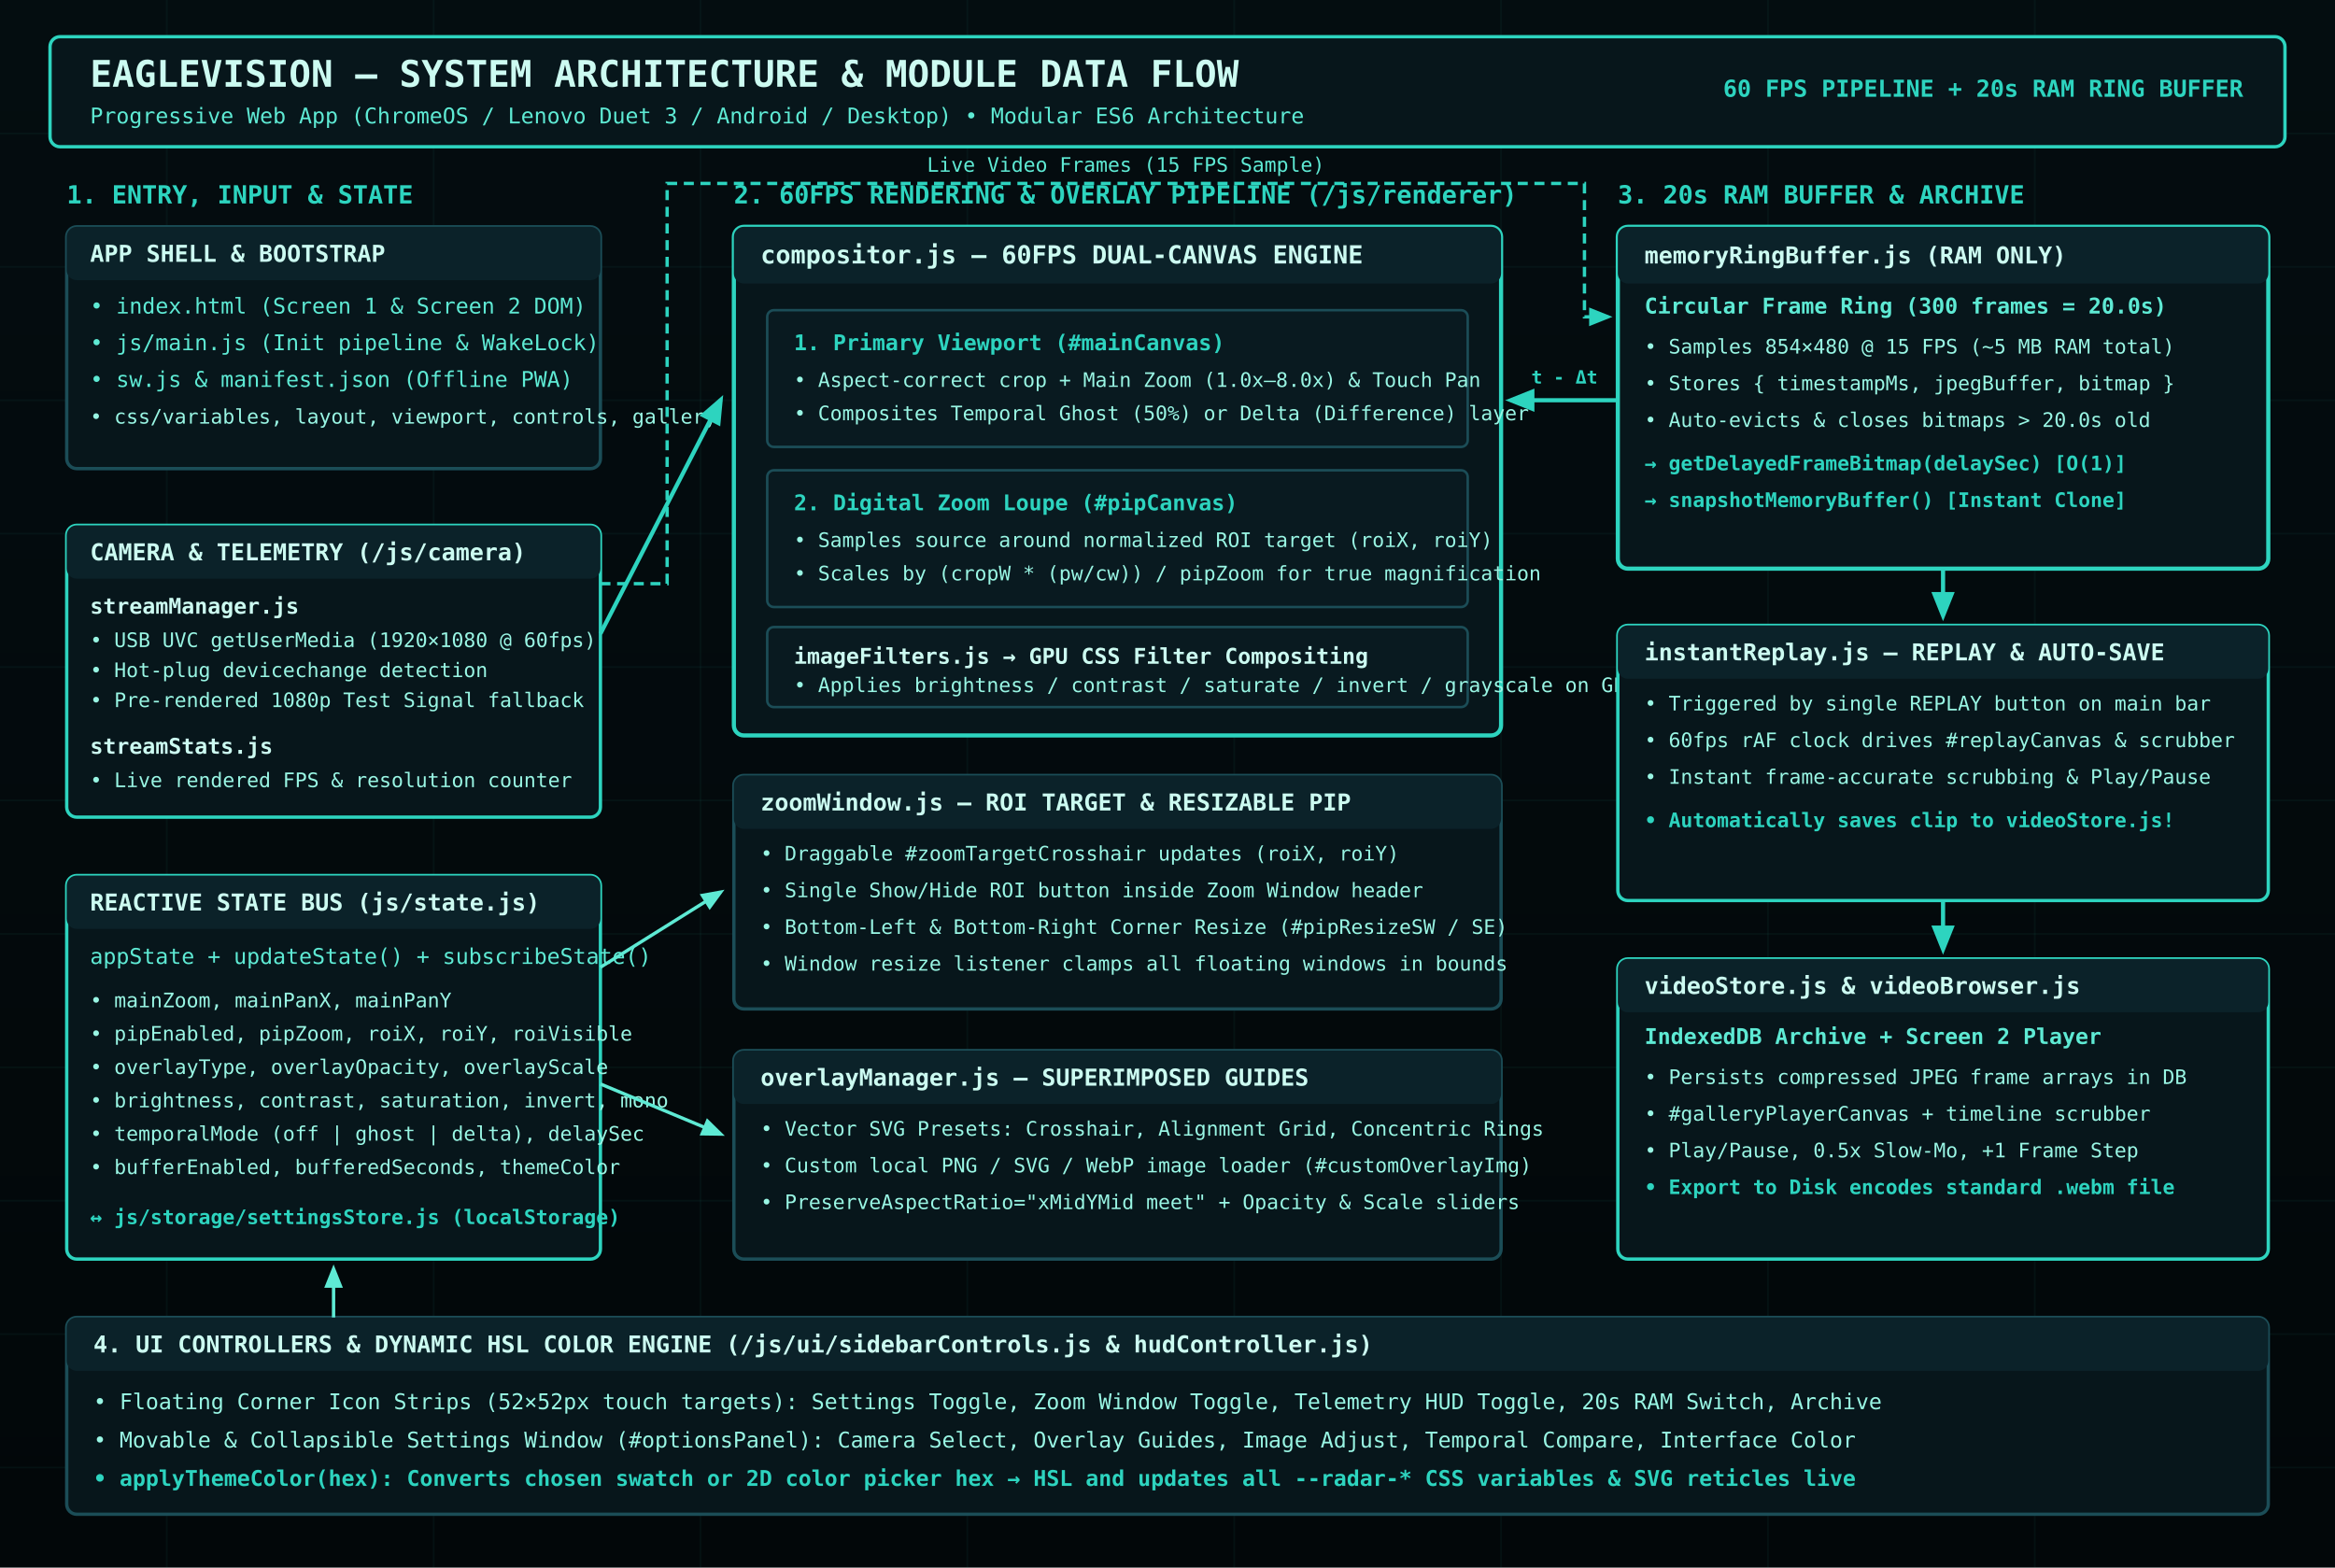
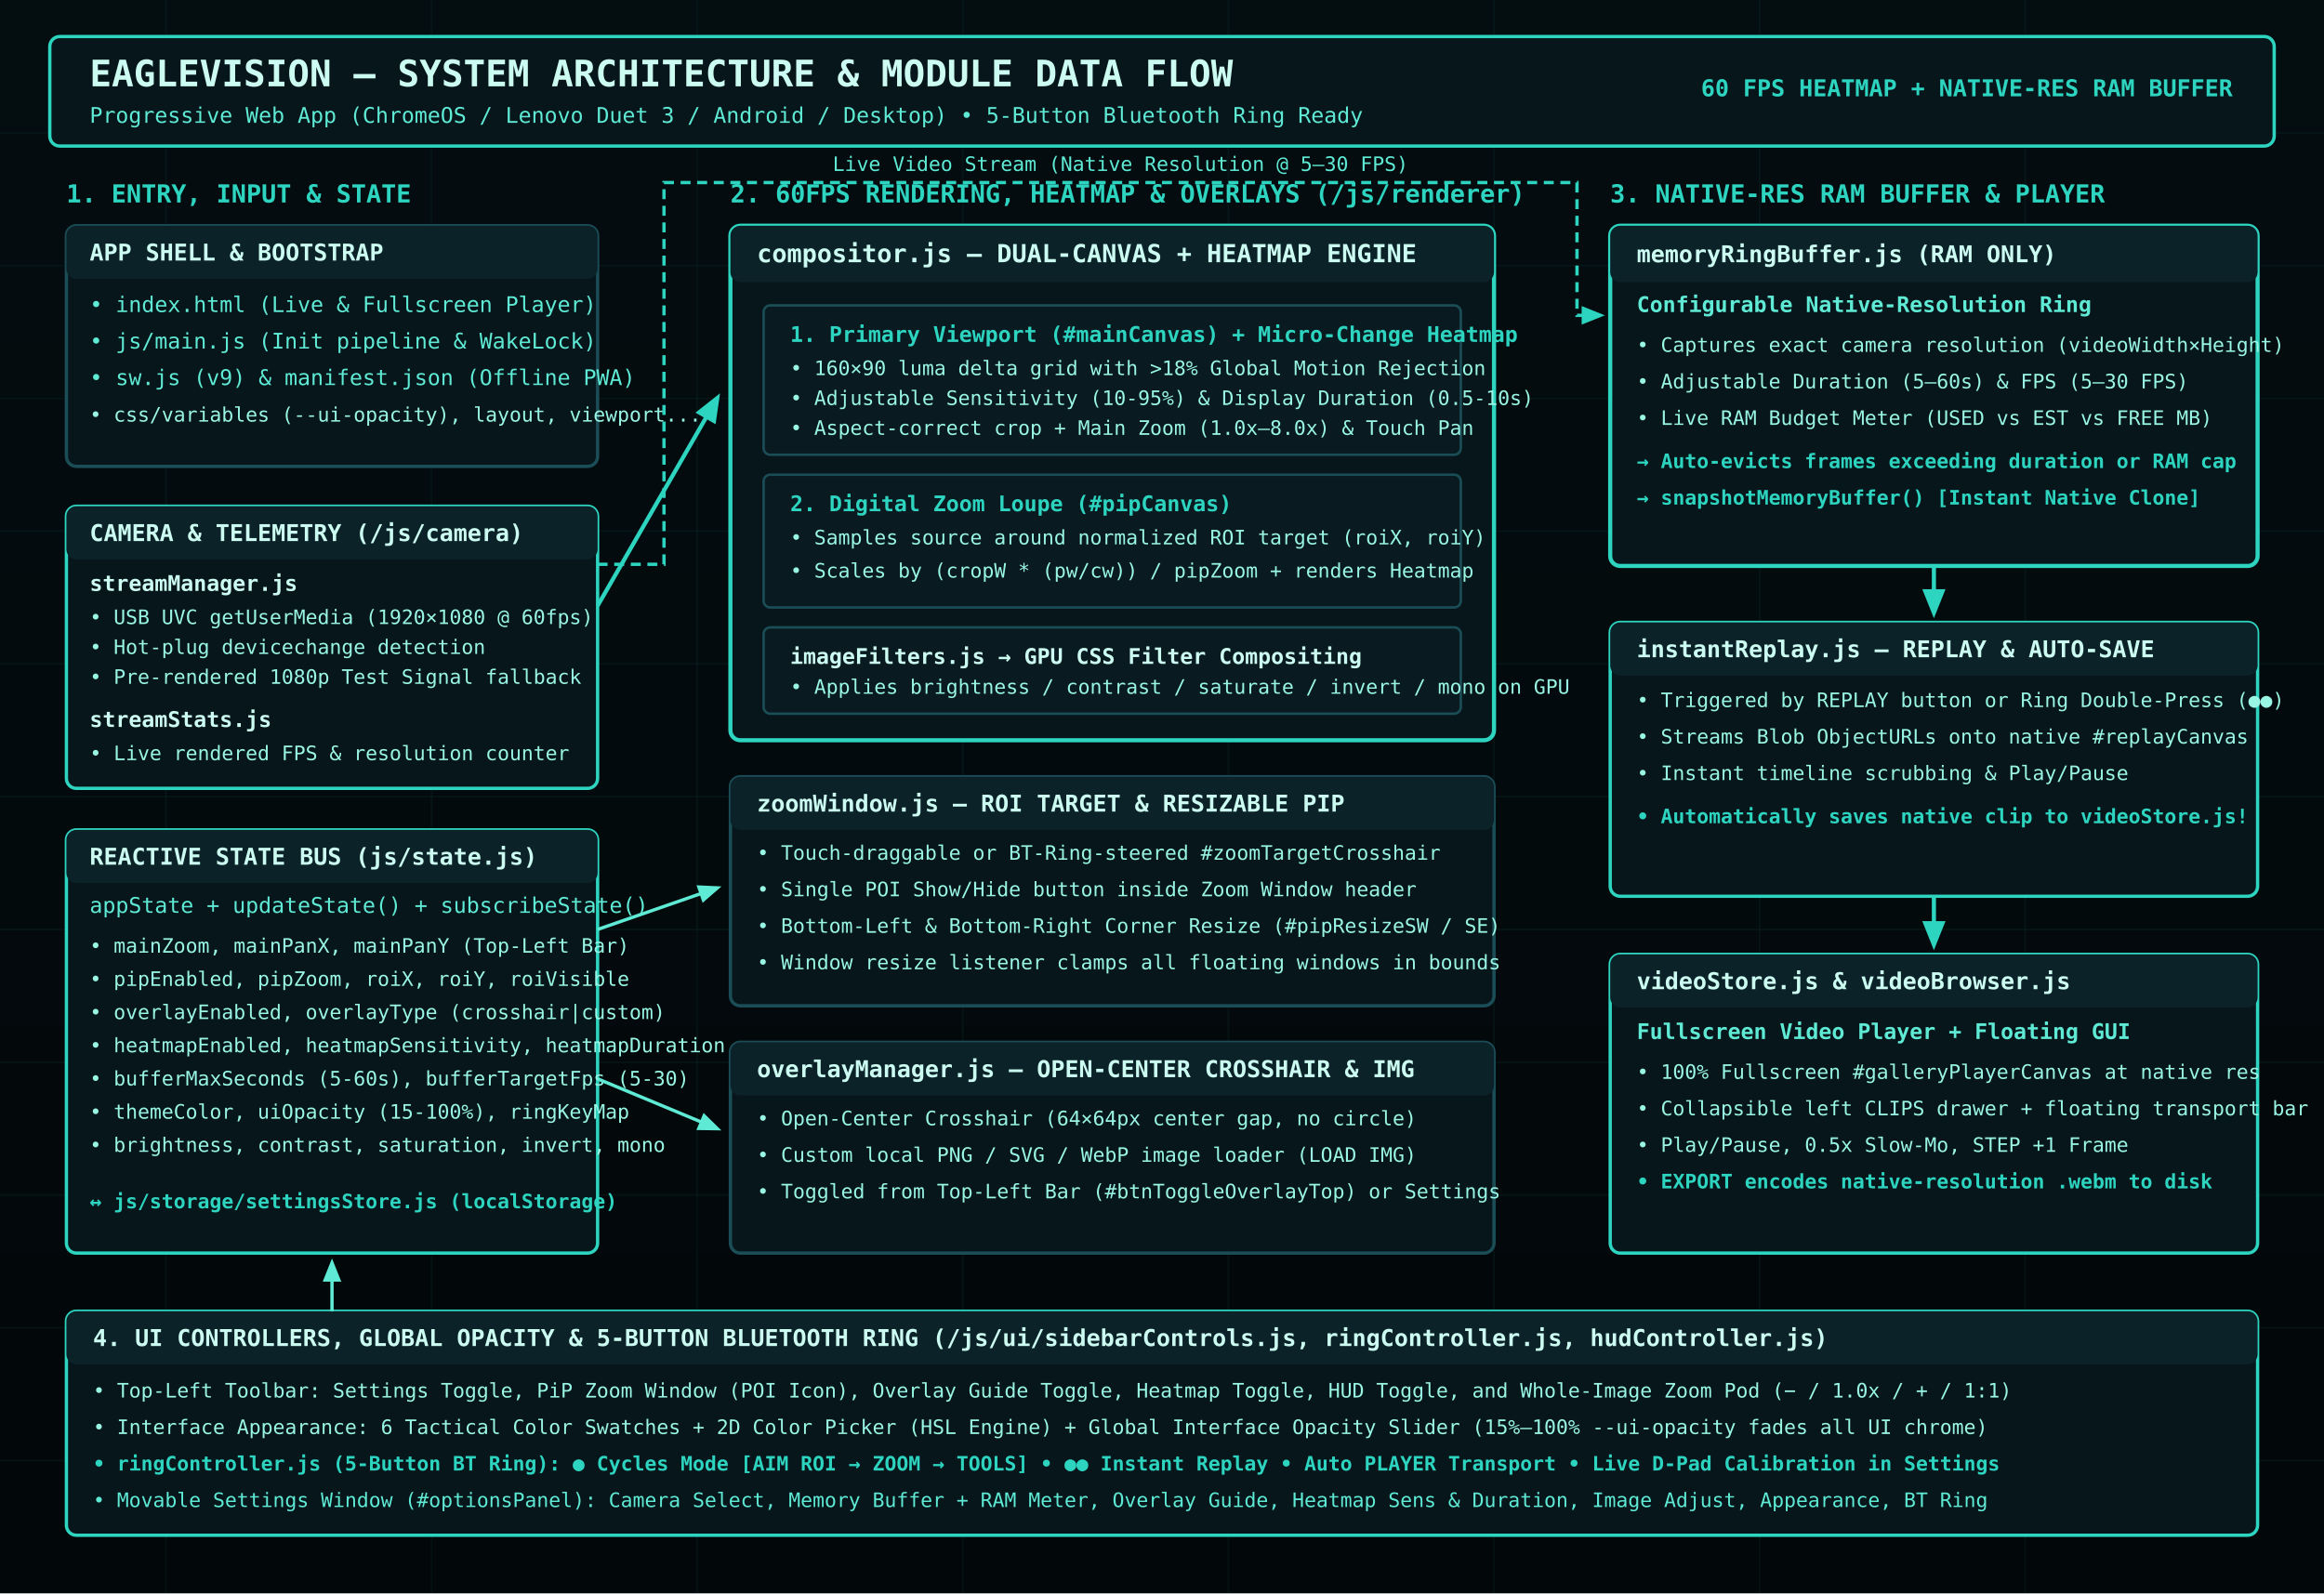
- <svg xmlns="http://www.w3.org/2000/svg" viewBox="0 0 1400 940" width="1400" height="940">
+ <svg xmlns="http://www.w3.org/2000/svg" viewBox="0 0 1400 960" width="1400" height="960">
  <defs>
    <linearGradient id="bgGrad" x1="0" y1="0" x2="0" y2="1">
      <stop offset="0%" stop-color="#040d10" />
      <stop offset="100%" stop-color="#020709" />
    </linearGradient>
    <marker id="arrowTeal" viewBox="0 0 10 10" refX="8" refY="5" markerWidth="7" markerHeight="7" orient="auto-start-reverse">
      <path d="M 0 1 L 10 5 L 0 9 z" fill="#2dd4bf" />
    </marker>
    <marker id="arrowMuted" viewBox="0 0 10 10" refX="8" refY="5" markerWidth="7" markerHeight="7" orient="auto-start-reverse">
      <path d="M 0 1 L 10 5 L 0 9 z" fill="#5eead4" />
    </marker>
  </defs>
-   <rect width="1400" height="940" fill="url(#bgGrad)" />
+   <rect width="1400" height="960" fill="url(#bgGrad)" />
  <g stroke="rgba(45,212,191,0.05)" stroke-width="1">
    <line x1="0" y1="80" x2="1400" y2="80" />
    <line x1="0" y1="160" x2="1400" y2="160" />
    <line x1="0" y1="240" x2="1400" y2="240" />
    <line x1="0" y1="320" x2="1400" y2="320" />
    <line x1="0" y1="400" x2="1400" y2="400" />
    <line x1="0" y1="480" x2="1400" y2="480" />
    <line x1="0" y1="560" x2="1400" y2="560" />
    <line x1="0" y1="640" x2="1400" y2="640" />
    <line x1="0" y1="720" x2="1400" y2="720" />
    <line x1="0" y1="800" x2="1400" y2="800" />
    <line x1="0" y1="880" x2="1400" y2="880" />
-     <line x1="100" y1="0" x2="100" y2="940" />
-     <line x1="260" y1="0" x2="260" y2="940" />
-     <line x1="420" y1="0" x2="420" y2="940" />
-     <line x1="580" y1="0" x2="580" y2="940" />
-     <line x1="740" y1="0" x2="740" y2="940" />
-     <line x1="900" y1="0" x2="900" y2="940" />
-     <line x1="1060" y1="0" x2="1060" y2="940" />
-     <line x1="1220" y1="0" x2="1220" y2="940" />
+     <line x1="100" y1="0" x2="100" y2="960" />
+     <line x1="260" y1="0" x2="260" y2="960" />
+     <line x1="420" y1="0" x2="420" y2="960" />
+     <line x1="580" y1="0" x2="580" y2="960" />
+     <line x1="740" y1="0" x2="740" y2="960" />
+     <line x1="900" y1="0" x2="900" y2="960" />
+     <line x1="1060" y1="0" x2="1060" y2="960" />
+     <line x1="1220" y1="0" x2="1220" y2="960" />
  </g>
  <rect x="30" y="22" width="1340" height="66" rx="6" fill="#07161b" stroke="#2dd4bf" stroke-width="2" />
  <text x="54" y="52" fill="#ccfbf1" font-family="monospace" font-size="22" font-weight="bold">EAGLEVISION — SYSTEM ARCHITECTURE &amp; MODULE DATA FLOW</text>
-   <text x="54" y="74" fill="#5eead4" font-family="monospace" font-size="13">Progressive Web App (ChromeOS / Lenovo Duet 3 / Android / Desktop) • Modular ES6 Architecture</text>
-   <text x="1345" y="58" text-anchor="end" fill="#2dd4bf" font-family="monospace" font-size="14" font-weight="bold">60 FPS PIPELINE + 20s RAM RING BUFFER</text>
+   <text x="54" y="74" fill="#5eead4" font-family="monospace" font-size="13">Progressive Web App (ChromeOS / Lenovo Duet 3 / Android / Desktop) • 5-Button Bluetooth Ring Ready</text>
+   <text x="1345" y="58" text-anchor="end" fill="#2dd4bf" font-family="monospace" font-size="14" font-weight="bold">60 FPS HEATMAP + NATIVE-RES RAM BUFFER</text>
  <text x="40" y="122" fill="#2dd4bf" font-family="monospace" font-size="15" font-weight="bold">1. ENTRY, INPUT &amp; STATE</text>
  <rect x="40" y="136" width="320" height="145" rx="6" fill="#07161b" stroke="#1b4d57" stroke-width="2" />
  <rect x="40" y="136" width="320" height="32" rx="6" fill="#0b2229" />
  <text x="54" y="157" fill="#ccfbf1" font-family="monospace" font-size="14" font-weight="bold">APP SHELL &amp; BOOTSTRAP</text>
-   <text x="54" y="188" fill="#5eead4" font-family="monospace" font-size="13">• index.html (Screen 1 &amp; Screen 2 DOM)</text>
+   <text x="54" y="188" fill="#5eead4" font-family="monospace" font-size="13">• index.html (Live &amp; Fullscreen Player)</text>
  <text x="54" y="210" fill="#5eead4" font-family="monospace" font-size="13">• js/main.js (Init pipeline &amp; WakeLock)</text>
-   <text x="54" y="232" fill="#5eead4" font-family="monospace" font-size="13">• sw.js &amp; manifest.json (Offline PWA)</text>
-   <text x="54" y="254" fill="#99f6e4" font-family="monospace" font-size="12">• css/variables, layout, viewport, controls, gallery</text>
-   <rect x="40" y="315" width="320" height="175" rx="6" fill="#07161b" stroke="#2dd4bf" stroke-width="2" />
-   <rect x="40" y="315" width="320" height="32" rx="6" fill="#0b2229" />
-   <text x="54" y="336" fill="#ccfbf1" font-family="monospace" font-size="14" font-weight="bold">CAMERA &amp; TELEMETRY (/js/camera)</text>
-   <text x="54" y="368" fill="#ccfbf1" font-family="monospace" font-size="13" font-weight="bold">streamManager.js</text>
-   <text x="54" y="388" fill="#99f6e4" font-family="monospace" font-size="12">• USB UVC getUserMedia (1920×1080 @ 60fps)</text>
-   <text x="54" y="406" fill="#99f6e4" font-family="monospace" font-size="12">• Hot-plug devicechange detection</text>
-   <text x="54" y="424" fill="#99f6e4" font-family="monospace" font-size="12">• Pre-rendered 1080p Test Signal fallback</text>
-   <text x="54" y="452" fill="#ccfbf1" font-family="monospace" font-size="13" font-weight="bold">streamStats.js</text>
-   <text x="54" y="472" fill="#99f6e4" font-family="monospace" font-size="12">• Live rendered FPS &amp; resolution counter</text>
-   <rect x="40" y="525" width="320" height="230" rx="6" fill="#07161b" stroke="#2dd4bf" stroke-width="2" />
-   <rect x="40" y="525" width="320" height="32" rx="6" fill="#0b2229" />
-   <text x="54" y="546" fill="#ccfbf1" font-family="monospace" font-size="14" font-weight="bold">REACTIVE STATE BUS (js/state.js)</text>
-   <text x="54" y="578" fill="#5eead4" font-family="monospace" font-size="13">appState + updateState() + subscribeState()</text>
-   <text x="54" y="604" fill="#99f6e4" font-family="monospace" font-size="12">• mainZoom, mainPanX, mainPanY</text>
-   <text x="54" y="624" fill="#99f6e4" font-family="monospace" font-size="12">• pipEnabled, pipZoom, roiX, roiY, roiVisible</text>
-   <text x="54" y="644" fill="#99f6e4" font-family="monospace" font-size="12">• overlayType, overlayOpacity, overlayScale</text>
-   <text x="54" y="664" fill="#99f6e4" font-family="monospace" font-size="12">• brightness, contrast, saturation, invert, mono</text>
-   <text x="54" y="684" fill="#99f6e4" font-family="monospace" font-size="12">• temporalMode (off | ghost | delta), delaySec</text>
-   <text x="54" y="704" fill="#99f6e4" font-family="monospace" font-size="12">• bufferEnabled, bufferedSeconds, themeColor</text>
-   <text x="54" y="734" fill="#2dd4bf" font-family="monospace" font-size="12" font-weight="bold">↔ js/storage/settingsStore.js (localStorage)</text>
-   <text x="440" y="122" fill="#2dd4bf" font-family="monospace" font-size="15" font-weight="bold">2. 60FPS RENDERING &amp; OVERLAY PIPELINE (/js/renderer)</text>
-   <rect x="440" y="136" width="460" height="305" rx="6" fill="#07161b" stroke="#2dd4bf" stroke-width="2.5" />
+   <text x="54" y="232" fill="#5eead4" font-family="monospace" font-size="13">• sw.js (v9) &amp; manifest.json (Offline PWA)</text>
+   <text x="54" y="254" fill="#99f6e4" font-family="monospace" font-size="12">• css/variables (--ui-opacity), layout, viewport...</text>
+   <rect x="40" y="305" width="320" height="170" rx="6" fill="#07161b" stroke="#2dd4bf" stroke-width="2" />
+   <rect x="40" y="305" width="320" height="32" rx="6" fill="#0b2229" />
+   <text x="54" y="326" fill="#ccfbf1" font-family="monospace" font-size="14" font-weight="bold">CAMERA &amp; TELEMETRY (/js/camera)</text>
+   <text x="54" y="356" fill="#ccfbf1" font-family="monospace" font-size="13" font-weight="bold">streamManager.js</text>
+   <text x="54" y="376" fill="#99f6e4" font-family="monospace" font-size="12">• USB UVC getUserMedia (1920×1080 @ 60fps)</text>
+   <text x="54" y="394" fill="#99f6e4" font-family="monospace" font-size="12">• Hot-plug devicechange detection</text>
+   <text x="54" y="412" fill="#99f6e4" font-family="monospace" font-size="12">• Pre-rendered 1080p Test Signal fallback</text>
+   <text x="54" y="438" fill="#ccfbf1" font-family="monospace" font-size="13" font-weight="bold">streamStats.js</text>
+   <text x="54" y="458" fill="#99f6e4" font-family="monospace" font-size="12">• Live rendered FPS &amp; resolution counter</text>
+   <rect x="40" y="500" width="320" height="255" rx="6" fill="#07161b" stroke="#2dd4bf" stroke-width="2" />
+   <rect x="40" y="500" width="320" height="32" rx="6" fill="#0b2229" />
+   <text x="54" y="521" fill="#ccfbf1" font-family="monospace" font-size="14" font-weight="bold">REACTIVE STATE BUS (js/state.js)</text>
+   <text x="54" y="550" fill="#5eead4" font-family="monospace" font-size="13">appState + updateState() + subscribeState()</text>
+   <text x="54" y="574" fill="#99f6e4" font-family="monospace" font-size="12">• mainZoom, mainPanX, mainPanY (Top-Left Bar)</text>
+   <text x="54" y="594" fill="#99f6e4" font-family="monospace" font-size="12">• pipEnabled, pipZoom, roiX, roiY, roiVisible</text>
+   <text x="54" y="614" fill="#99f6e4" font-family="monospace" font-size="12">• overlayEnabled, overlayType (crosshair|custom)</text>
+   <text x="54" y="634" fill="#99f6e4" font-family="monospace" font-size="12">• heatmapEnabled, heatmapSensitivity, heatmapDuration</text>
+   <text x="54" y="654" fill="#99f6e4" font-family="monospace" font-size="12">• bufferMaxSeconds (5-60s), bufferTargetFps (5-30)</text>
+   <text x="54" y="674" fill="#99f6e4" font-family="monospace" font-size="12">• themeColor, uiOpacity (15-100%), ringKeyMap</text>
+   <text x="54" y="694" fill="#99f6e4" font-family="monospace" font-size="12">• brightness, contrast, saturation, invert, mono</text>
+   <text x="54" y="728" fill="#2dd4bf" font-family="monospace" font-size="12" font-weight="bold">↔ js/storage/settingsStore.js (localStorage)</text>
+   <text x="440" y="122" fill="#2dd4bf" font-family="monospace" font-size="15" font-weight="bold">2. 60FPS RENDERING, HEATMAP &amp; OVERLAYS (/js/renderer)</text>
+   <rect x="440" y="136" width="460" height="310" rx="6" fill="#07161b" stroke="#2dd4bf" stroke-width="2.5" />
  <rect x="440" y="136" width="460" height="34" rx="6" fill="#0b2229" />
-   <text x="456" y="158" fill="#ccfbf1" font-family="monospace" font-size="15" font-weight="bold">compositor.js — 60FPS DUAL-CANVAS ENGINE</text>
-   <rect x="460" y="186" width="420" height="82" rx="4" fill="#091a20" stroke="#1b4d57" stroke-width="1.5" />
-   <text x="476" y="210" fill="#2dd4bf" font-family="monospace" font-size="13" font-weight="bold">1. Primary Viewport (#mainCanvas)</text>
-   <text x="476" y="232" fill="#99f6e4" font-family="monospace" font-size="12">• Aspect-correct crop + Main Zoom (1.0x–8.0x) &amp; Touch Pan</text>
-   <text x="476" y="252" fill="#99f6e4" font-family="monospace" font-size="12">• Composites Temporal Ghost (50%) or Delta (Difference) layer</text>
-   <rect x="460" y="282" width="420" height="82" rx="4" fill="#091a20" stroke="#1b4d57" stroke-width="1.5" />
-   <text x="476" y="306" fill="#2dd4bf" font-family="monospace" font-size="13" font-weight="bold">2. Digital Zoom Loupe (#pipCanvas)</text>
+   <text x="456" y="158" fill="#ccfbf1" font-family="monospace" font-size="15" font-weight="bold">compositor.js — DUAL-CANVAS + HEATMAP ENGINE</text>
+   <rect x="460" y="184" width="420" height="90" rx="4" fill="#091a20" stroke="#1b4d57" stroke-width="1.5" />
+   <text x="476" y="206" fill="#2dd4bf" font-family="monospace" font-size="13" font-weight="bold">1. Primary Viewport (#mainCanvas) + Micro-Change Heatmap</text>
+   <text x="476" y="226" fill="#99f6e4" font-family="monospace" font-size="12">• 160×90 luma delta grid with &gt;18% Global Motion Rejection</text>
+   <text x="476" y="244" fill="#99f6e4" font-family="monospace" font-size="12">• Adjustable Sensitivity (10-95%) &amp; Display Duration (0.5-10s)</text>
+   <text x="476" y="262" fill="#99f6e4" font-family="monospace" font-size="12">• Aspect-correct crop + Main Zoom (1.0x–8.0x) &amp; Touch Pan</text>
+   <rect x="460" y="286" width="420" height="80" rx="4" fill="#091a20" stroke="#1b4d57" stroke-width="1.5" />
+   <text x="476" y="308" fill="#2dd4bf" font-family="monospace" font-size="13" font-weight="bold">2. Digital Zoom Loupe (#pipCanvas)</text>
  <text x="476" y="328" fill="#99f6e4" font-family="monospace" font-size="12">• Samples source around normalized ROI target (roiX, roiY)</text>
-   <text x="476" y="348" fill="#99f6e4" font-family="monospace" font-size="12">• Scales by (cropW * (pw/cw)) / pipZoom for true magnification</text>
-   <rect x="460" y="376" width="420" height="48" rx="4" fill="#091a20" stroke="#1b4d57" stroke-width="1.5" />
-   <text x="476" y="398" fill="#ccfbf1" font-family="monospace" font-size="13" font-weight="bold">imageFilters.js → GPU CSS Filter Compositing</text>
-   <text x="476" y="415" fill="#99f6e4" font-family="monospace" font-size="12">• Applies brightness / contrast / saturate / invert / grayscale on GPU</text>
-   <rect x="440" y="465" width="460" height="140" rx="6" fill="#07161b" stroke="#1b4d57" stroke-width="2" />
-   <rect x="440" y="465" width="460" height="32" rx="6" fill="#0b2229" />
-   <text x="456" y="486" fill="#ccfbf1" font-family="monospace" font-size="14" font-weight="bold">zoomWindow.js — ROI TARGET &amp; RESIZABLE PIP</text>
-   <text x="456" y="516" fill="#99f6e4" font-family="monospace" font-size="12">• Draggable #zoomTargetCrosshair updates (roiX, roiY)</text>
-   <text x="456" y="538" fill="#99f6e4" font-family="monospace" font-size="12">• Single Show/Hide ROI button inside Zoom Window header</text>
-   <text x="456" y="560" fill="#99f6e4" font-family="monospace" font-size="12">• Bottom-Left &amp; Bottom-Right Corner Resize (#pipResizeSW / SE)</text>
-   <text x="456" y="582" fill="#99f6e4" font-family="monospace" font-size="12">• Window resize listener clamps all floating windows in bounds</text>
-   <rect x="440" y="630" width="460" height="125" rx="6" fill="#07161b" stroke="#1b4d57" stroke-width="2" />
-   <rect x="440" y="630" width="460" height="32" rx="6" fill="#0b2229" />
-   <text x="456" y="651" fill="#ccfbf1" font-family="monospace" font-size="14" font-weight="bold">overlayManager.js — SUPERIMPOSED GUIDES</text>
-   <text x="456" y="681" fill="#99f6e4" font-family="monospace" font-size="12">• Vector SVG Presets: Crosshair, Alignment Grid, Concentric Rings</text>
-   <text x="456" y="703" fill="#99f6e4" font-family="monospace" font-size="12">• Custom local PNG / SVG / WebP image loader (#customOverlayImg)</text>
-   <text x="456" y="725" fill="#99f6e4" font-family="monospace" font-size="12">• PreserveAspectRatio="xMidYMid meet" + Opacity &amp; Scale sliders</text>
-   <text x="970" y="122" fill="#2dd4bf" font-family="monospace" font-size="15" font-weight="bold">3. 20s RAM BUFFER &amp; ARCHIVE</text>
+   <text x="476" y="348" fill="#99f6e4" font-family="monospace" font-size="12">• Scales by (cropW * (pw/cw)) / pipZoom + renders Heatmap</text>
+   <rect x="460" y="378" width="420" height="52" rx="4" fill="#091a20" stroke="#1b4d57" stroke-width="1.5" />
+   <text x="476" y="400" fill="#ccfbf1" font-family="monospace" font-size="13" font-weight="bold">imageFilters.js → GPU CSS Filter Compositing</text>
+   <text x="476" y="418" fill="#99f6e4" font-family="monospace" font-size="12">• Applies brightness / contrast / saturate / invert / mono on GPU</text>
+   <rect x="440" y="468" width="460" height="138" rx="6" fill="#07161b" stroke="#1b4d57" stroke-width="2" />
+   <rect x="440" y="468" width="460" height="32" rx="6" fill="#0b2229" />
+   <text x="456" y="489" fill="#ccfbf1" font-family="monospace" font-size="14" font-weight="bold">zoomWindow.js — ROI TARGET &amp; RESIZABLE PIP</text>
+   <text x="456" y="518" fill="#99f6e4" font-family="monospace" font-size="12">• Touch-draggable or BT-Ring-steered #zoomTargetCrosshair</text>
+   <text x="456" y="540" fill="#99f6e4" font-family="monospace" font-size="12">• Single POI Show/Hide button inside Zoom Window header</text>
+   <text x="456" y="562" fill="#99f6e4" font-family="monospace" font-size="12">• Bottom-Left &amp; Bottom-Right Corner Resize (#pipResizeSW / SE)</text>
+   <text x="456" y="584" fill="#99f6e4" font-family="monospace" font-size="12">• Window resize listener clamps all floating windows in bounds</text>
+   <rect x="440" y="628" width="460" height="127" rx="6" fill="#07161b" stroke="#1b4d57" stroke-width="2" />
+   <rect x="440" y="628" width="460" height="32" rx="6" fill="#0b2229" />
+   <text x="456" y="649" fill="#ccfbf1" font-family="monospace" font-size="14" font-weight="bold">overlayManager.js — OPEN-CENTER CROSSHAIR &amp; IMG</text>
+   <text x="456" y="678" fill="#99f6e4" font-family="monospace" font-size="12">• Open-Center Crosshair (64×64px center gap, no circle)</text>
+   <text x="456" y="700" fill="#99f6e4" font-family="monospace" font-size="12">• Custom local PNG / SVG / WebP image loader (LOAD IMG)</text>
+   <text x="456" y="722" fill="#99f6e4" font-family="monospace" font-size="12">• Toggled from Top-Left Bar (#btnToggleOverlayTop) or Settings</text>
+   <text x="970" y="122" fill="#2dd4bf" font-family="monospace" font-size="15" font-weight="bold">3. NATIVE-RES RAM BUFFER &amp; PLAYER</text>
  <rect x="970" y="136" width="390" height="205" rx="6" fill="#07161b" stroke="#2dd4bf" stroke-width="2.5" />
  <rect x="970" y="136" width="390" height="34" rx="6" fill="#0b2229" />
  <text x="986" y="158" fill="#ccfbf1" font-family="monospace" font-size="14" font-weight="bold">memoryRingBuffer.js (RAM ONLY)</text>
-   <text x="986" y="188" fill="#5eead4" font-family="monospace" font-size="13" font-weight="bold">Circular Frame Ring (300 frames = 20.0s)</text>
-   <text x="986" y="212" fill="#99f6e4" font-family="monospace" font-size="12">• Samples 854×480 @ 15 FPS (~5 MB RAM total)</text>
-   <text x="986" y="234" fill="#99f6e4" font-family="monospace" font-size="12">• Stores { timestampMs, jpegBuffer, bitmap }</text>
-   <text x="986" y="256" fill="#99f6e4" font-family="monospace" font-size="12">• Auto-evicts &amp; closes bitmaps &gt; 20.0s old</text>
-   <text x="986" y="282" fill="#2dd4bf" font-family="monospace" font-size="12" font-weight="bold">→ getDelayedFrameBitmap(delaySec) [O(1)]</text>
-   <text x="986" y="304" fill="#2dd4bf" font-family="monospace" font-size="12" font-weight="bold">→ snapshotMemoryBuffer() [Instant Clone]</text>
+   <text x="986" y="188" fill="#5eead4" font-family="monospace" font-size="13" font-weight="bold">Configurable Native-Resolution Ring</text>
+   <text x="986" y="212" fill="#99f6e4" font-family="monospace" font-size="12">• Captures exact camera resolution (videoWidth×Height)</text>
+   <text x="986" y="234" fill="#99f6e4" font-family="monospace" font-size="12">• Adjustable Duration (5–60s) &amp; FPS (5–30 FPS)</text>
+   <text x="986" y="256" fill="#99f6e4" font-family="monospace" font-size="12">• Live RAM Budget Meter (USED vs EST vs FREE MB)</text>
+   <text x="986" y="282" fill="#2dd4bf" font-family="monospace" font-size="12" font-weight="bold">→ Auto-evicts frames exceeding duration or RAM cap</text>
+   <text x="986" y="304" fill="#2dd4bf" font-family="monospace" font-size="12" font-weight="bold">→ snapshotMemoryBuffer() [Instant Native Clone]</text>
  <rect x="970" y="375" width="390" height="165" rx="6" fill="#07161b" stroke="#2dd4bf" stroke-width="2" />
  <rect x="970" y="375" width="390" height="32" rx="6" fill="#0b2229" />
  <text x="986" y="396" fill="#ccfbf1" font-family="monospace" font-size="14" font-weight="bold">instantReplay.js — REPLAY &amp; AUTO-SAVE</text>
-   <text x="986" y="426" fill="#99f6e4" font-family="monospace" font-size="12">• Triggered by single REPLAY button on main bar</text>
-   <text x="986" y="448" fill="#99f6e4" font-family="monospace" font-size="12">• 60fps rAF clock drives #replayCanvas &amp; scrubber</text>
-   <text x="986" y="470" fill="#99f6e4" font-family="monospace" font-size="12">• Instant frame-accurate scrubbing &amp; Play/Pause</text>
-   <text x="986" y="496" fill="#2dd4bf" font-family="monospace" font-size="12" font-weight="bold">• Automatically saves clip to videoStore.js!</text>
+   <text x="986" y="426" fill="#99f6e4" font-family="monospace" font-size="12">• Triggered by REPLAY button or Ring Double-Press (●●)</text>
+   <text x="986" y="448" fill="#99f6e4" font-family="monospace" font-size="12">• Streams Blob ObjectURLs onto native #replayCanvas</text>
+   <text x="986" y="470" fill="#99f6e4" font-family="monospace" font-size="12">• Instant timeline scrubbing &amp; Play/Pause</text>
+   <text x="986" y="496" fill="#2dd4bf" font-family="monospace" font-size="12" font-weight="bold">• Automatically saves native clip to videoStore.js!</text>
  <rect x="970" y="575" width="390" height="180" rx="6" fill="#07161b" stroke="#2dd4bf" stroke-width="2" />
  <rect x="970" y="575" width="390" height="32" rx="6" fill="#0b2229" />
  <text x="986" y="596" fill="#ccfbf1" font-family="monospace" font-size="14" font-weight="bold">videoStore.js &amp; videoBrowser.js</text>
-   <text x="986" y="626" fill="#5eead4" font-family="monospace" font-size="13" font-weight="bold">IndexedDB Archive + Screen 2 Player</text>
-   <text x="986" y="650" fill="#99f6e4" font-family="monospace" font-size="12">• Persists compressed JPEG frame arrays in DB</text>
-   <text x="986" y="672" fill="#99f6e4" font-family="monospace" font-size="12">• #galleryPlayerCanvas + timeline scrubber</text>
-   <text x="986" y="694" fill="#99f6e4" font-family="monospace" font-size="12">• Play/Pause, 0.5x Slow-Mo, +1 Frame Step</text>
-   <text x="986" y="716" fill="#2dd4bf" font-family="monospace" font-size="12" font-weight="bold">• Export to Disk encodes standard .webm file</text>
-   <rect x="40" y="790" width="1320" height="118" rx="6" fill="#07161b" stroke="#1b4d57" stroke-width="2" />
+   <text x="986" y="626" fill="#5eead4" font-family="monospace" font-size="13" font-weight="bold">Fullscreen Video Player + Floating GUI</text>
+   <text x="986" y="650" fill="#99f6e4" font-family="monospace" font-size="12">• 100% Fullscreen #galleryPlayerCanvas at native res</text>
+   <text x="986" y="672" fill="#99f6e4" font-family="monospace" font-size="12">• Collapsible left CLIPS drawer + floating transport bar</text>
+   <text x="986" y="694" fill="#99f6e4" font-family="monospace" font-size="12">• Play/Pause, 0.5x Slow-Mo, STEP +1 Frame</text>
+   <text x="986" y="716" fill="#2dd4bf" font-family="monospace" font-size="12" font-weight="bold">• EXPORT encodes native-resolution .webm to disk</text>
+   <rect x="40" y="790" width="1320" height="135" rx="6" fill="#07161b" stroke="#2dd4bf" stroke-width="2" />
  <rect x="40" y="790" width="1320" height="32" rx="6" fill="#0b2229" />
-   <text x="56" y="811" fill="#ccfbf1" font-family="monospace" font-size="14" font-weight="bold">4. UI CONTROLLERS &amp; DYNAMIC HSL COLOR ENGINE (/js/ui/sidebarControls.js &amp; hudController.js)</text>
-   <text x="56" y="845" fill="#99f6e4" font-family="monospace" font-size="13">• Floating Corner Icon Strips (52×52px touch targets): Settings Toggle, Zoom Window Toggle, Telemetry HUD Toggle, 20s RAM Switch, Archive</text>
-   <text x="56" y="868" fill="#99f6e4" font-family="monospace" font-size="13">• Movable &amp; Collapsible Settings Window (#optionsPanel): Camera Select, Overlay Guides, Image Adjust, Temporal Compare, Interface Color</text>
-   <text x="56" y="891" fill="#2dd4bf" font-family="monospace" font-size="13" font-weight="bold">• applyThemeColor(hex): Converts chosen swatch or 2D color picker hex → HSL and updates all --radar-* CSS variables &amp; SVG reticles live</text>
-   <line x1="360" y1="380" x2="432" y2="240" stroke="#2dd4bf" stroke-width="2.5" marker-end="url(#arrowTeal)" />
-   <path d="M 360 350 L 400 350 L 400 110 L 950 110 L 950 190 L 964 190" fill="none" stroke="#2dd4bf" stroke-width="2" stroke-dasharray="6 4" marker-end="url(#arrowTeal)" />
-   <text x="675" y="103" text-anchor="middle" fill="#5eead4" font-family="monospace" font-size="12">Live Video Frames (15 FPS Sample)</text>
-   <line x1="970" y1="240" x2="906" y2="240" stroke="#2dd4bf" stroke-width="2.5" marker-end="url(#arrowTeal)" />
-   <text x="938" y="230" text-anchor="middle" fill="#2dd4bf" font-family="monospace" font-size="11" font-weight="bold">t - Δt</text>
+   <text x="56" y="811" fill="#ccfbf1" font-family="monospace" font-size="14" font-weight="bold">4. UI CONTROLLERS, GLOBAL OPACITY &amp; 5-BUTTON BLUETOOTH RING (/js/ui/sidebarControls.js, ringController.js, hudController.js)</text>
+   <text x="56" y="842" fill="#99f6e4" font-family="monospace" font-size="12">• Top-Left Toolbar: Settings Toggle, PiP Zoom Window (POI Icon), Overlay Guide Toggle, Heatmap Toggle, HUD Toggle, and Whole-Image Zoom Pod (− / 1.0x / + / 1:1)</text>
+   <text x="56" y="864" fill="#99f6e4" font-family="monospace" font-size="12">• Interface Appearance: 6 Tactical Color Swatches + 2D Color Picker (HSL Engine) + Global Interface Opacity Slider (15%–100% --ui-opacity fades all UI chrome)</text>
+   <text x="56" y="886" fill="#2dd4bf" font-family="monospace" font-size="12" font-weight="bold">• ringController.js (5-Button BT Ring): ● Cycles Mode [AIM ROI → ZOOM → TOOLS] • ●● Instant Replay • Auto PLAYER Transport • Live D-Pad Calibration in Settings</text>
+   <text x="56" y="908" fill="#5eead4" font-family="monospace" font-size="12">• Movable Settings Window (#optionsPanel): Camera Select, Memory Buffer + RAM Meter, Overlay Guide, Heatmap Sens &amp; Duration, Image Adjust, Appearance, BT Ring</text>
+   <line x1="360" y1="365" x2="432" y2="240" stroke="#2dd4bf" stroke-width="2.5" marker-end="url(#arrowTeal)" />
+   <path d="M 360 340 L 400 340 L 400 110 L 950 110 L 950 190 L 964 190" fill="none" stroke="#2dd4bf" stroke-width="2" stroke-dasharray="6 4" marker-end="url(#arrowTeal)" />
+   <text x="675" y="103" text-anchor="middle" fill="#5eead4" font-family="monospace" font-size="12">Live Video Stream (Native Resolution @ 5–30 FPS)</text>
  <line x1="1165" y1="341" x2="1165" y2="369" stroke="#2dd4bf" stroke-width="2.5" marker-end="url(#arrowTeal)" />
  <line x1="1165" y1="540" x2="1165" y2="569" stroke="#2dd4bf" stroke-width="2.5" marker-end="url(#arrowTeal)" />
-   <line x1="360" y1="580" x2="432" y2="535" stroke="#5eead4" stroke-width="2" marker-end="url(#arrowMuted)" />
+   <line x1="360" y1="560" x2="432" y2="535" stroke="#5eead4" stroke-width="2" marker-end="url(#arrowMuted)" />
  <line x1="360" y1="650" x2="432" y2="680" stroke="#5eead4" stroke-width="2" marker-end="url(#arrowMuted)" />
  <line x1="200" y1="790" x2="200" y2="761" stroke="#5eead4" stroke-width="2" marker-end="url(#arrowMuted)" />
</svg>
